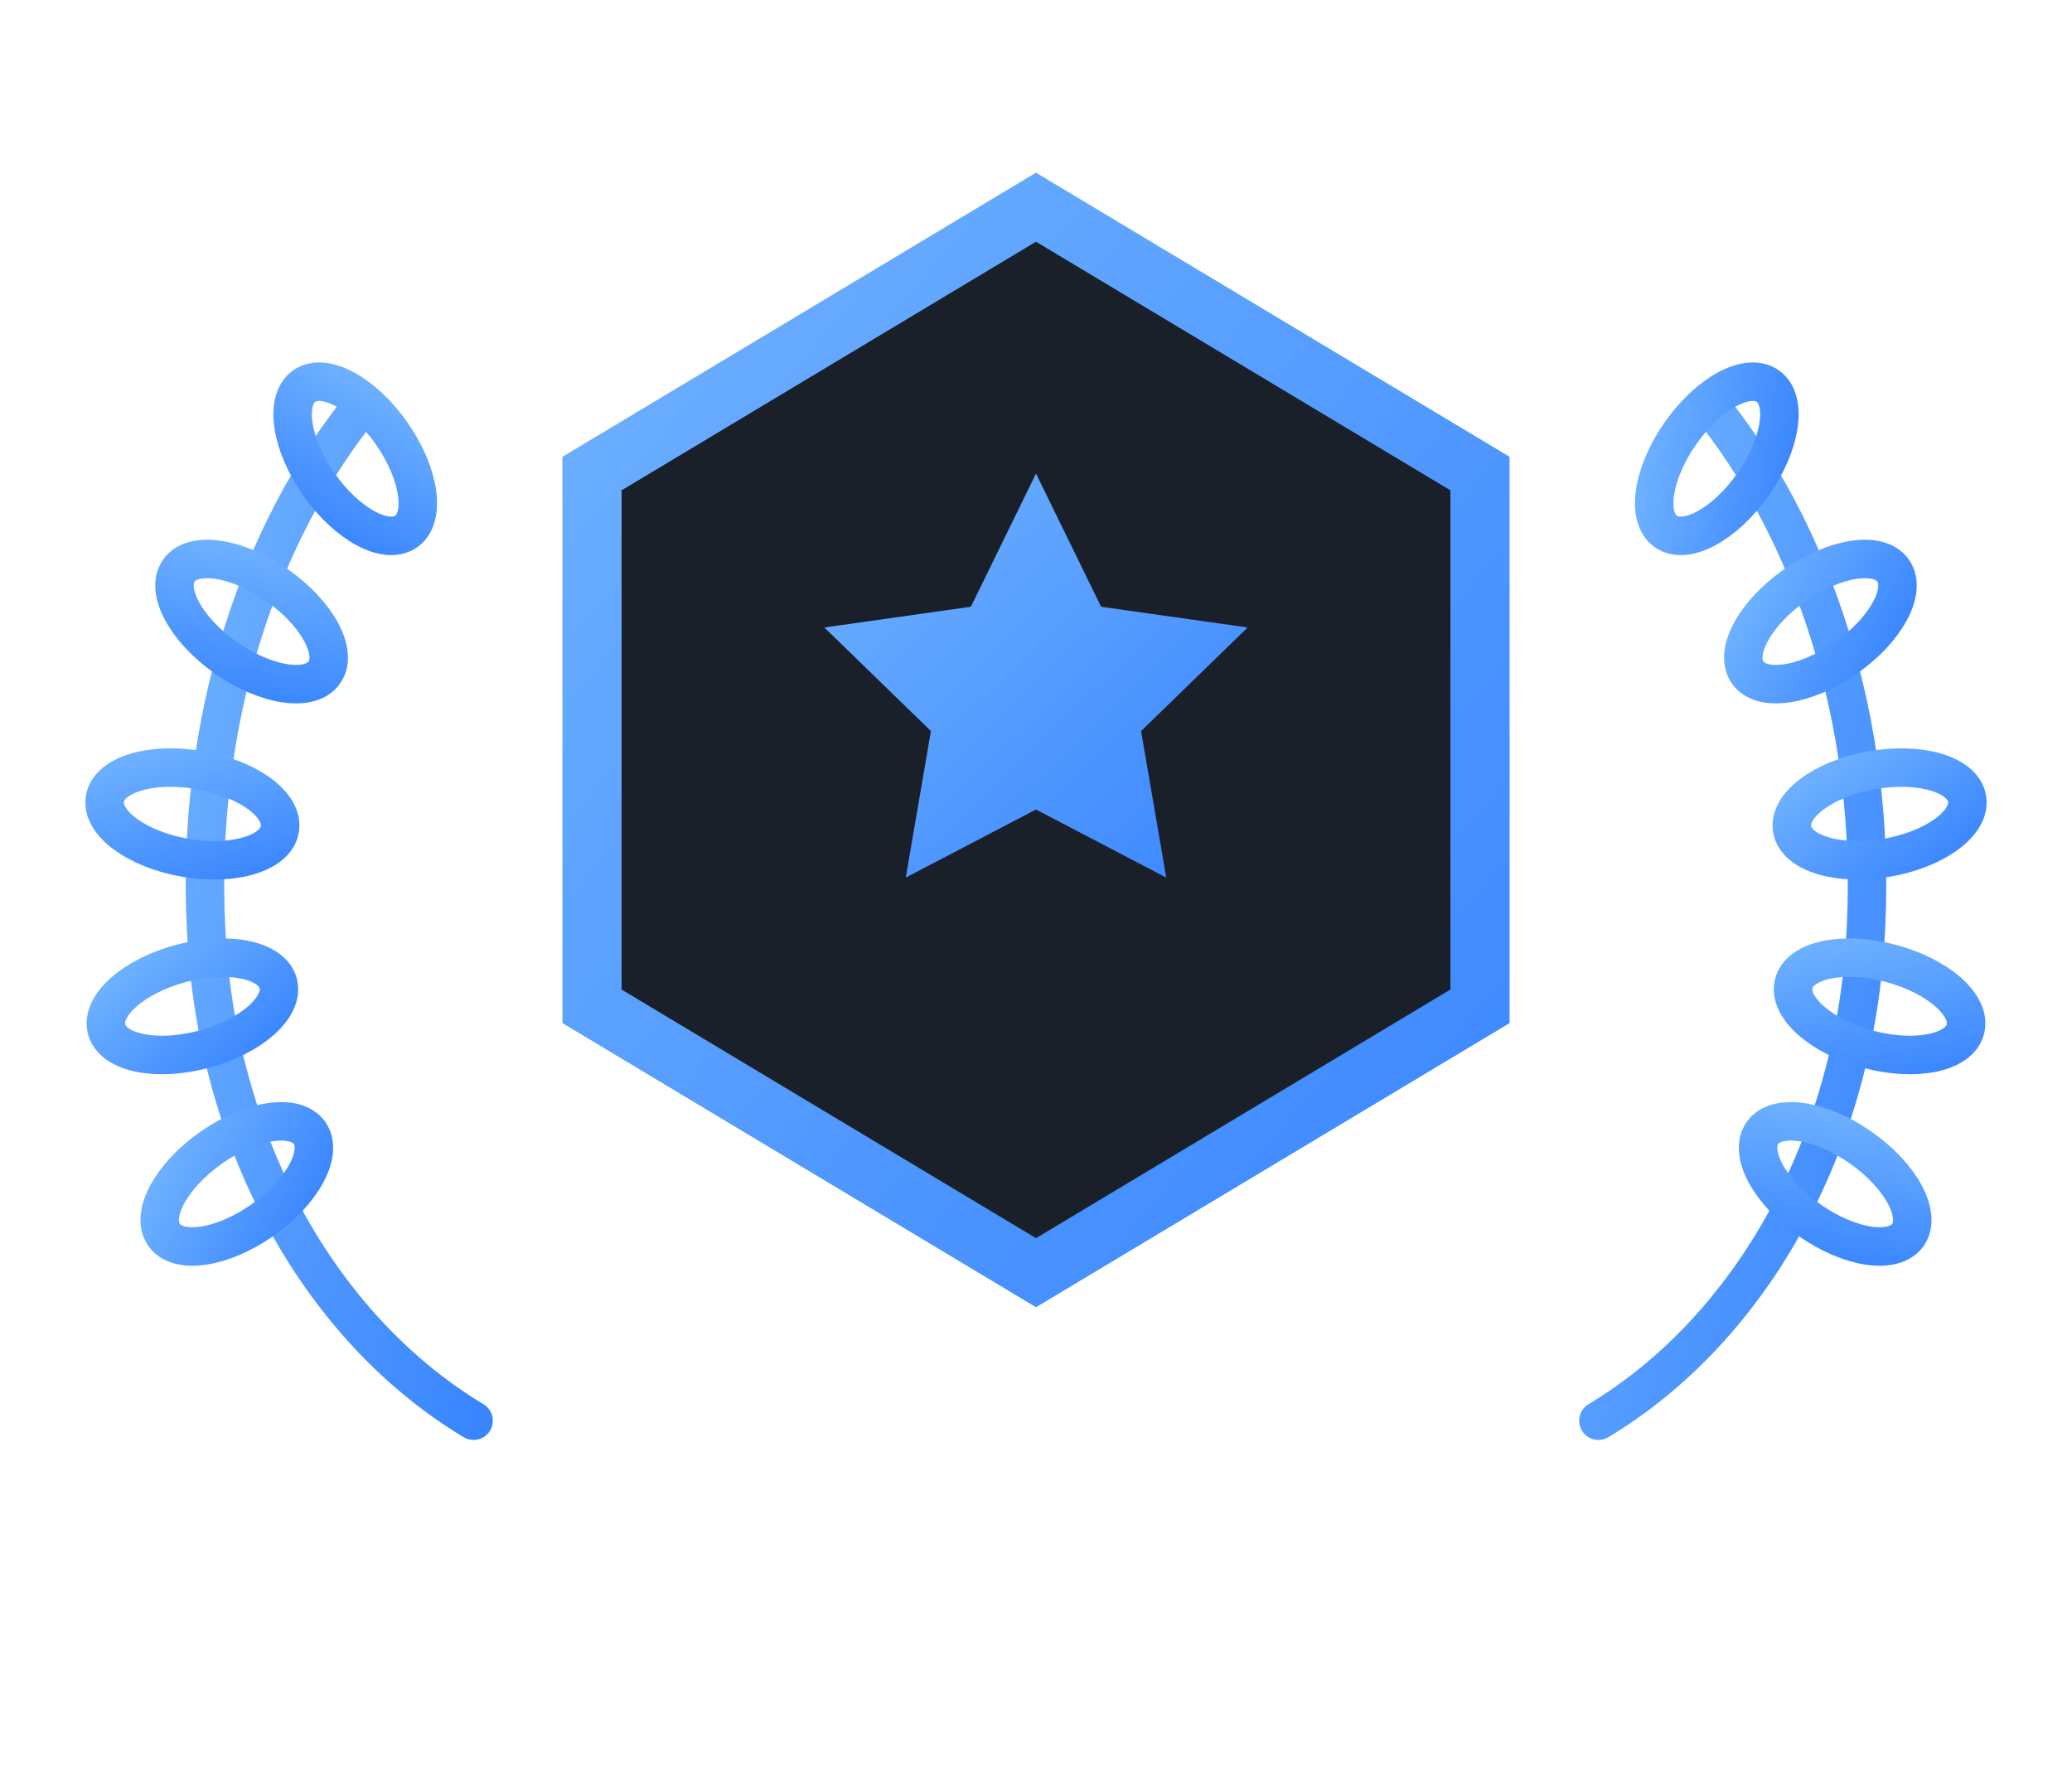
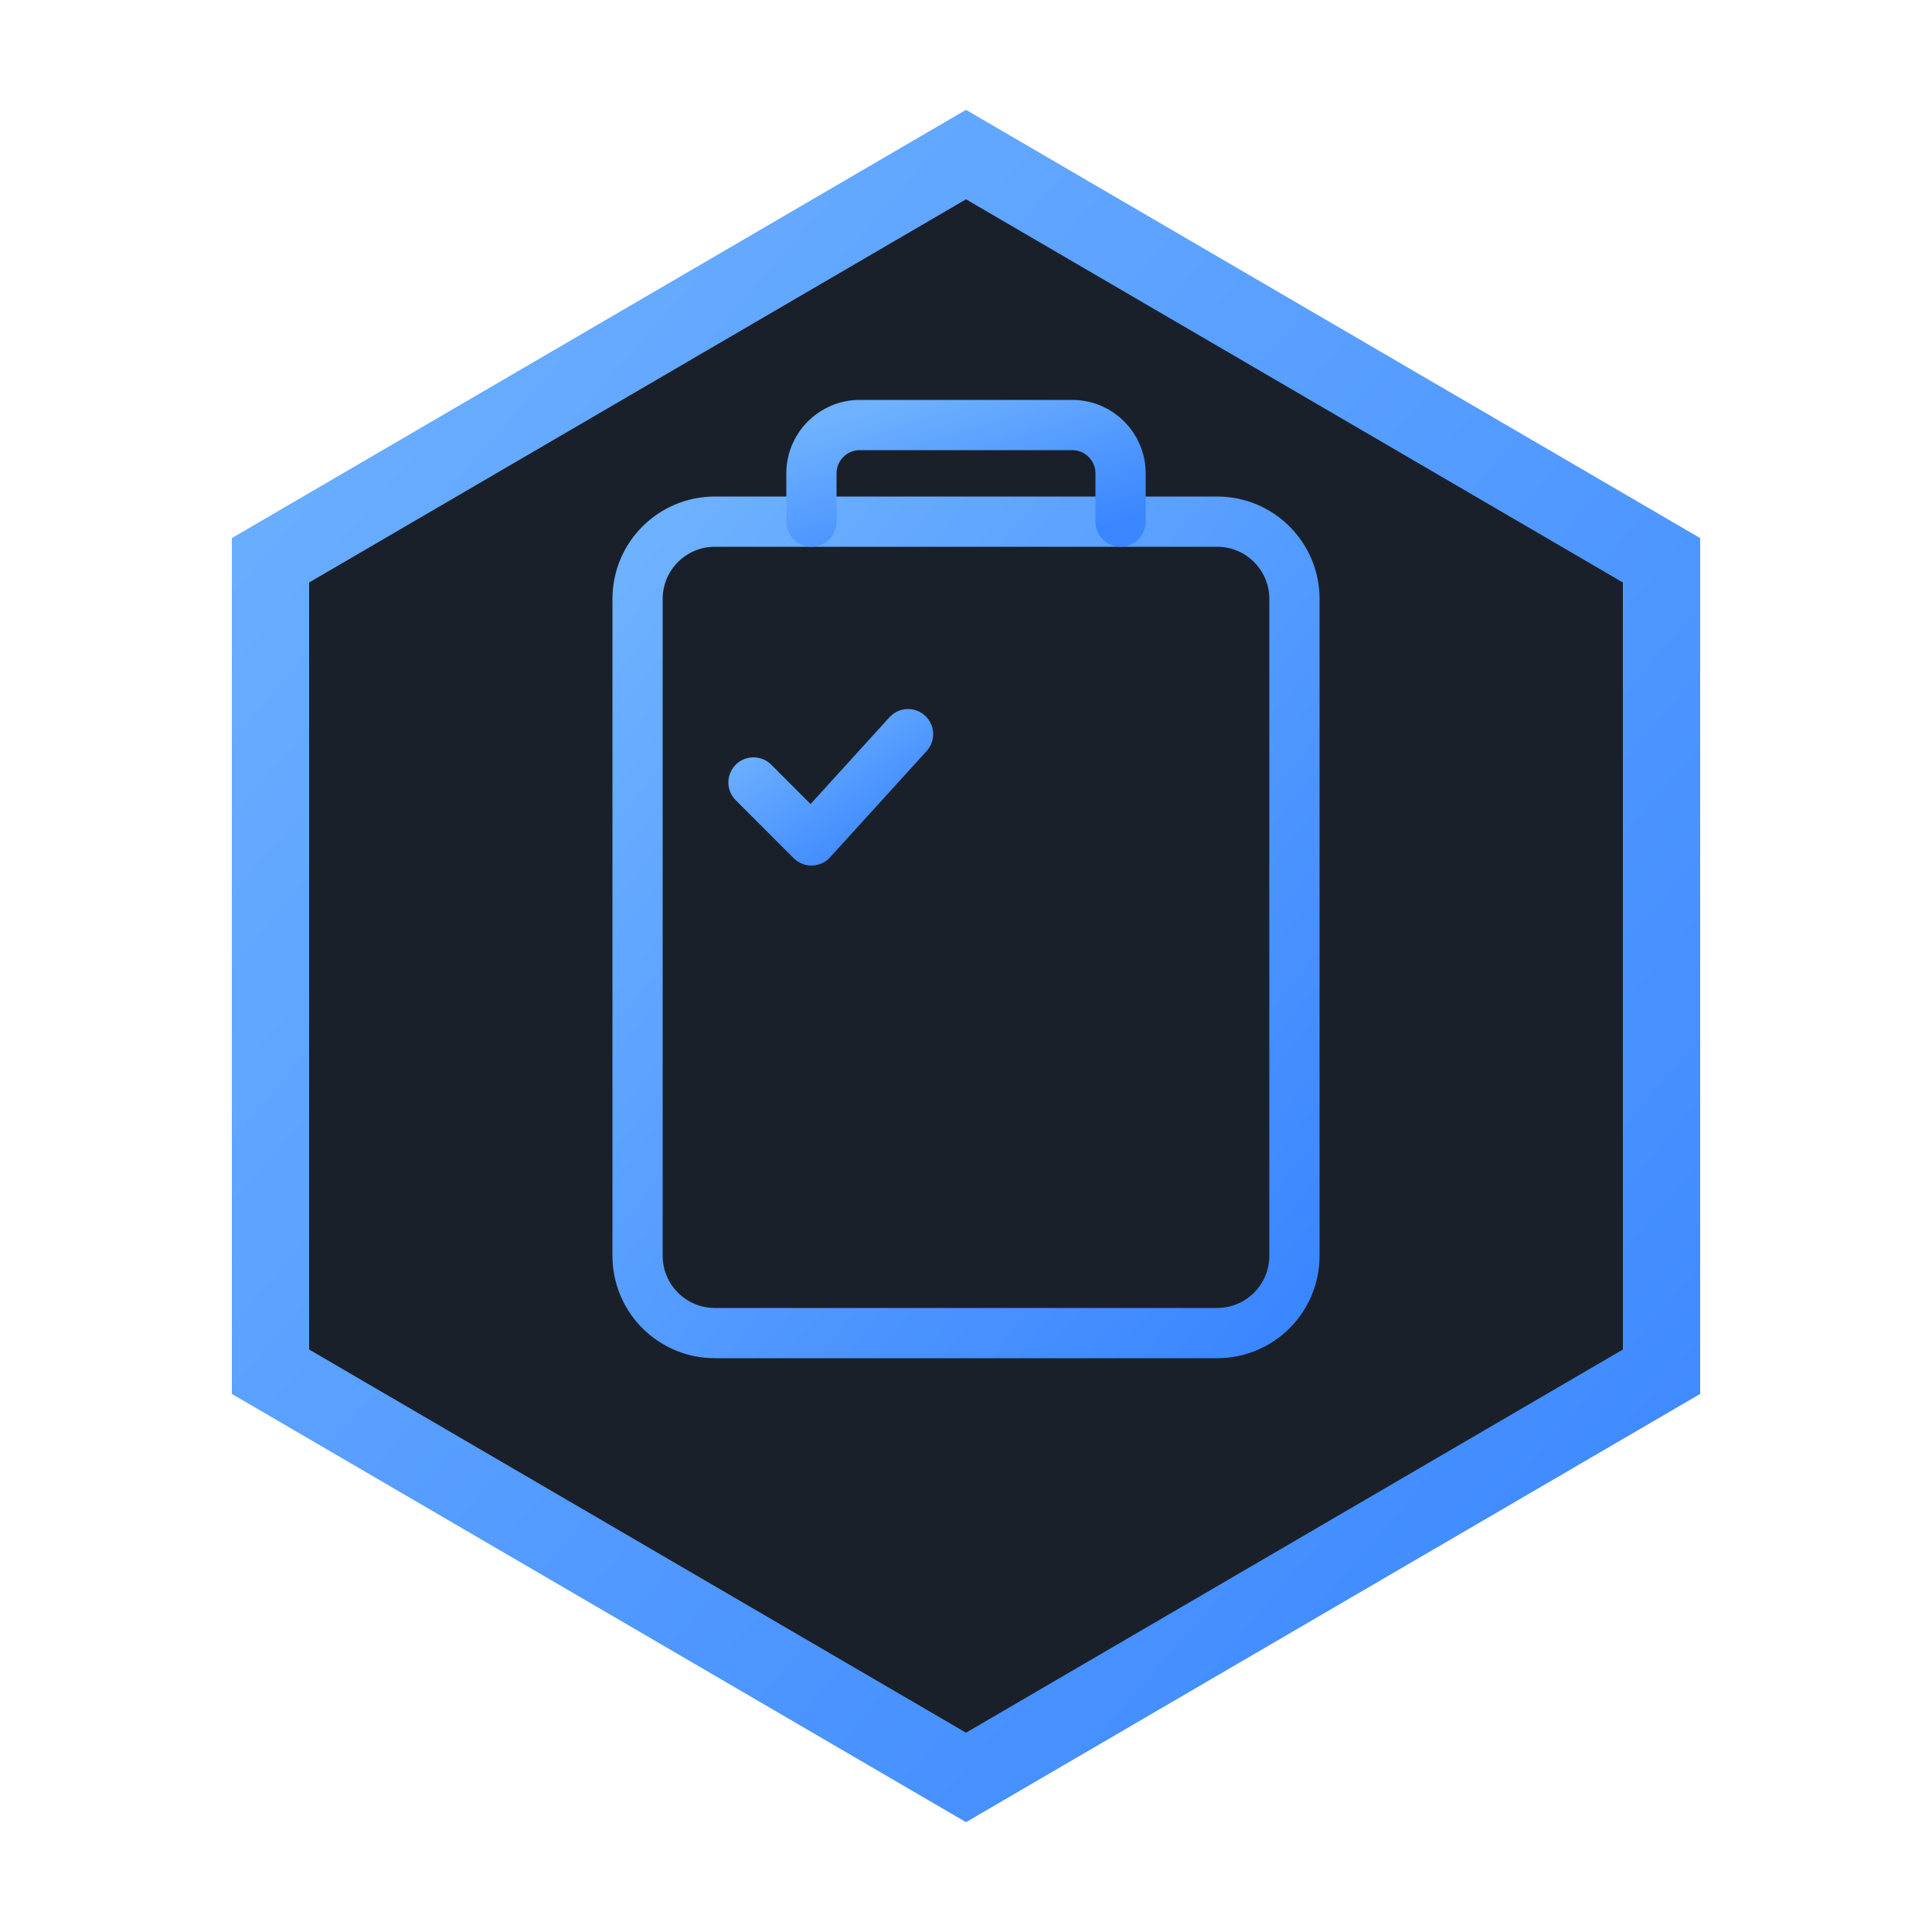
- <svg xmlns="http://www.w3.org/2000/svg" viewBox="0 0 140 120">
+ <svg xmlns="http://www.w3.org/2000/svg" viewBox="0 0 100 100">
  <defs>
    <linearGradient id="rareGrad" x1="0%" y1="0%" x2="100%" y2="100%">
      <stop offset="0%" stop-color="#6FB2FF" />
      <stop offset="100%" stop-color="#3A86FF" />
    </linearGradient>
  </defs>
-   <g fill="none" stroke="url(#rareGrad)" stroke-width="2.6" stroke-linecap="round">
-     <path d="M32 96C22 90 15 78 14 64C13 50 17 37 24 28" />
-     <ellipse cx="16" cy="80" rx="6" ry="3" transform="rotate(-35 16 80)" />
-     <ellipse cx="13" cy="68" rx="6" ry="3" transform="rotate(-15 13 68)" />
-     <ellipse cx="13" cy="55" rx="6" ry="3" transform="rotate(10 13 55)" />
-     <ellipse cx="17" cy="42" rx="6" ry="3" transform="rotate(35 17 42)" />
-     <ellipse cx="24" cy="31" rx="6" ry="3" transform="rotate(55 24 31)" />
+   <polygon points="50,8 86,29 86,71 50,92 14,71 14,29" fill="#1A202A" stroke="url(#rareGrad)" stroke-width="4" />
+   <g fill="none" stroke="url(#rareGrad)" stroke-width="2.6" stroke-linecap="round" stroke-linejoin="round">
+     <rect x="33" y="27" width="34" height="42" rx="4" />
+     <path d="M42 27v-2.5a2.5 2.5 0 0 1 2.5-2.5h11a2.5 2.5 0 0 1 2.5 2.5V27" />
+     <path d="M39 40.5l3 3 5-5.5" />
+     <line x1="51" y1="39.5" x2="61" y2="39.5" />
+     <line x1="39" y1="50" x2="61" y2="50" />
+     <line x1="39" y1="58.5" x2="55" y2="58.5" />
  </g>
-   <g fill="none" stroke="url(#rareGrad)" stroke-width="2.6" stroke-linecap="round">
-     <path d="M108 96C118 90 125 78 126 64C127 50 123 37 116 28" />
-     <ellipse cx="124" cy="80" rx="6" ry="3" transform="rotate(35 124 80)" />
-     <ellipse cx="127" cy="68" rx="6" ry="3" transform="rotate(15 127 68)" />
-     <ellipse cx="127" cy="55" rx="6" ry="3" transform="rotate(-10 127 55)" />
-     <ellipse cx="123" cy="42" rx="6" ry="3" transform="rotate(-35 123 42)" />
-     <ellipse cx="116" cy="31" rx="6" ry="3" transform="rotate(-55 116 31)" />
-   </g>
-   <polygon points="70,14 100,32 100,68 70,86 40,68 40,32" fill="#1A202A" stroke="url(#rareGrad)" stroke-width="4" />
-   <path d="M70 32l4.4 9 9.9 1.4-7.2 7 1.7 9.9-8.8-4.6-8.8 4.6 1.7-9.9-7.2-7 9.9-1.4z" fill="url(#rareGrad)" />
</svg>
